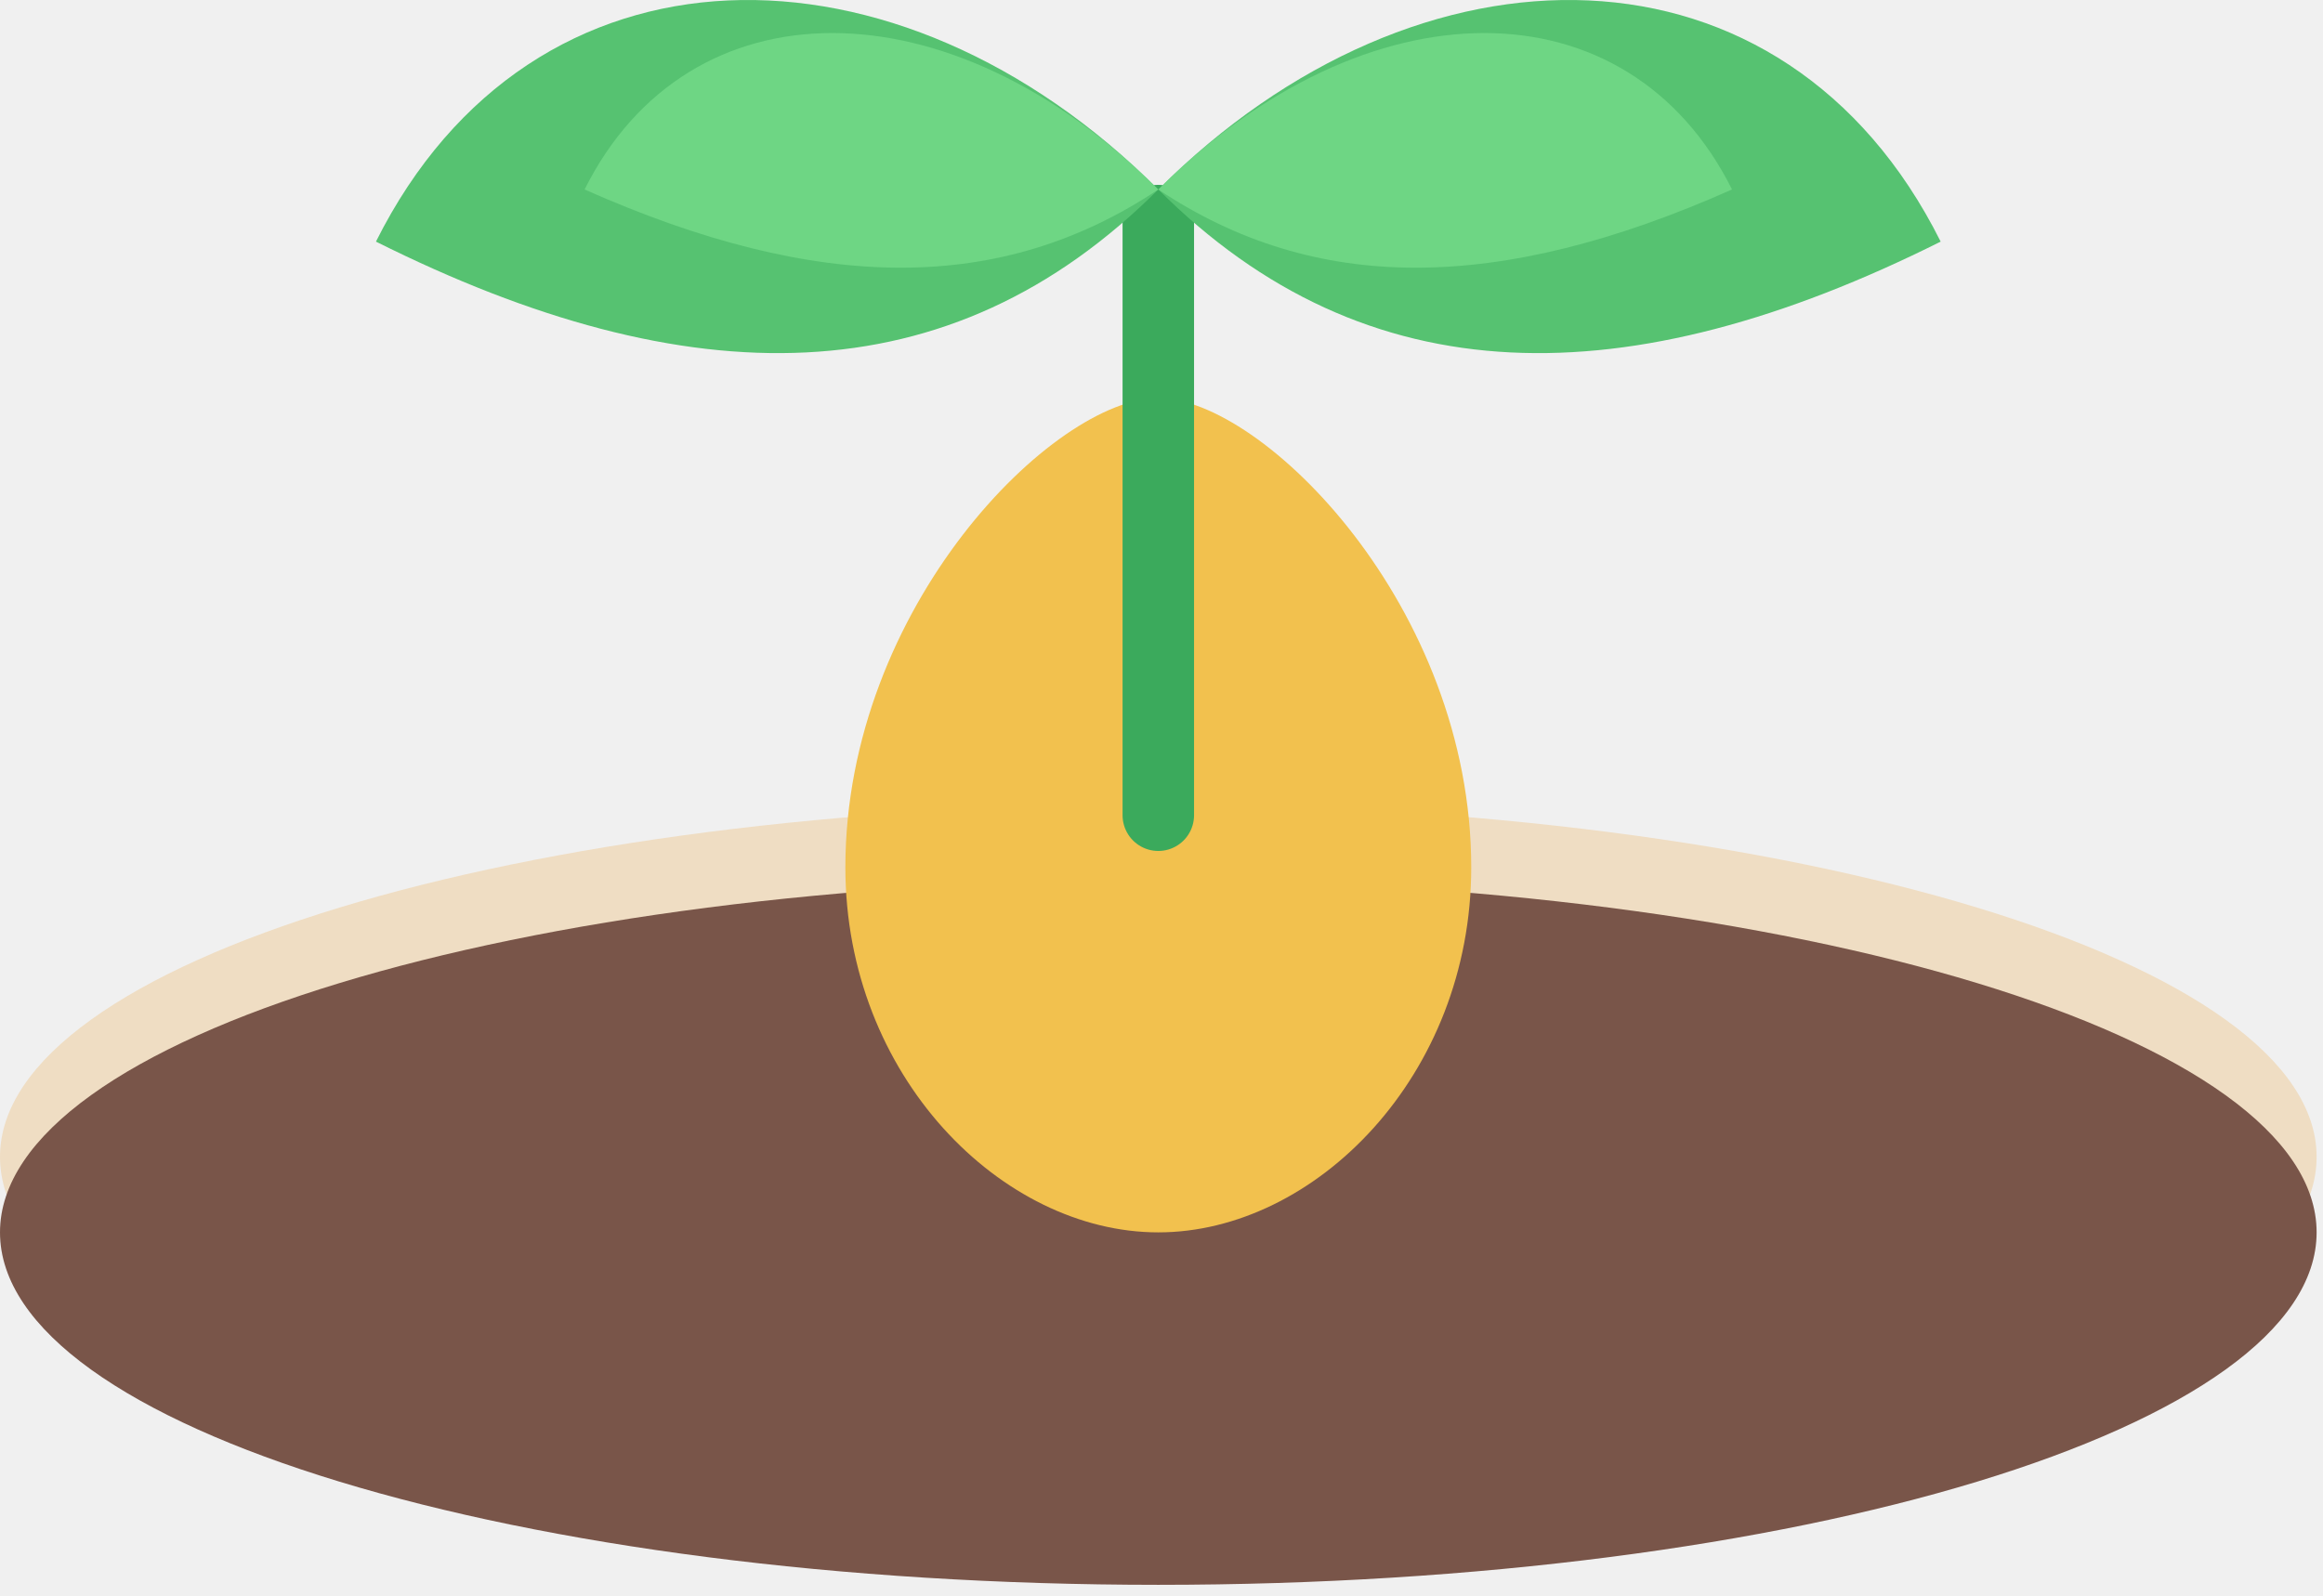
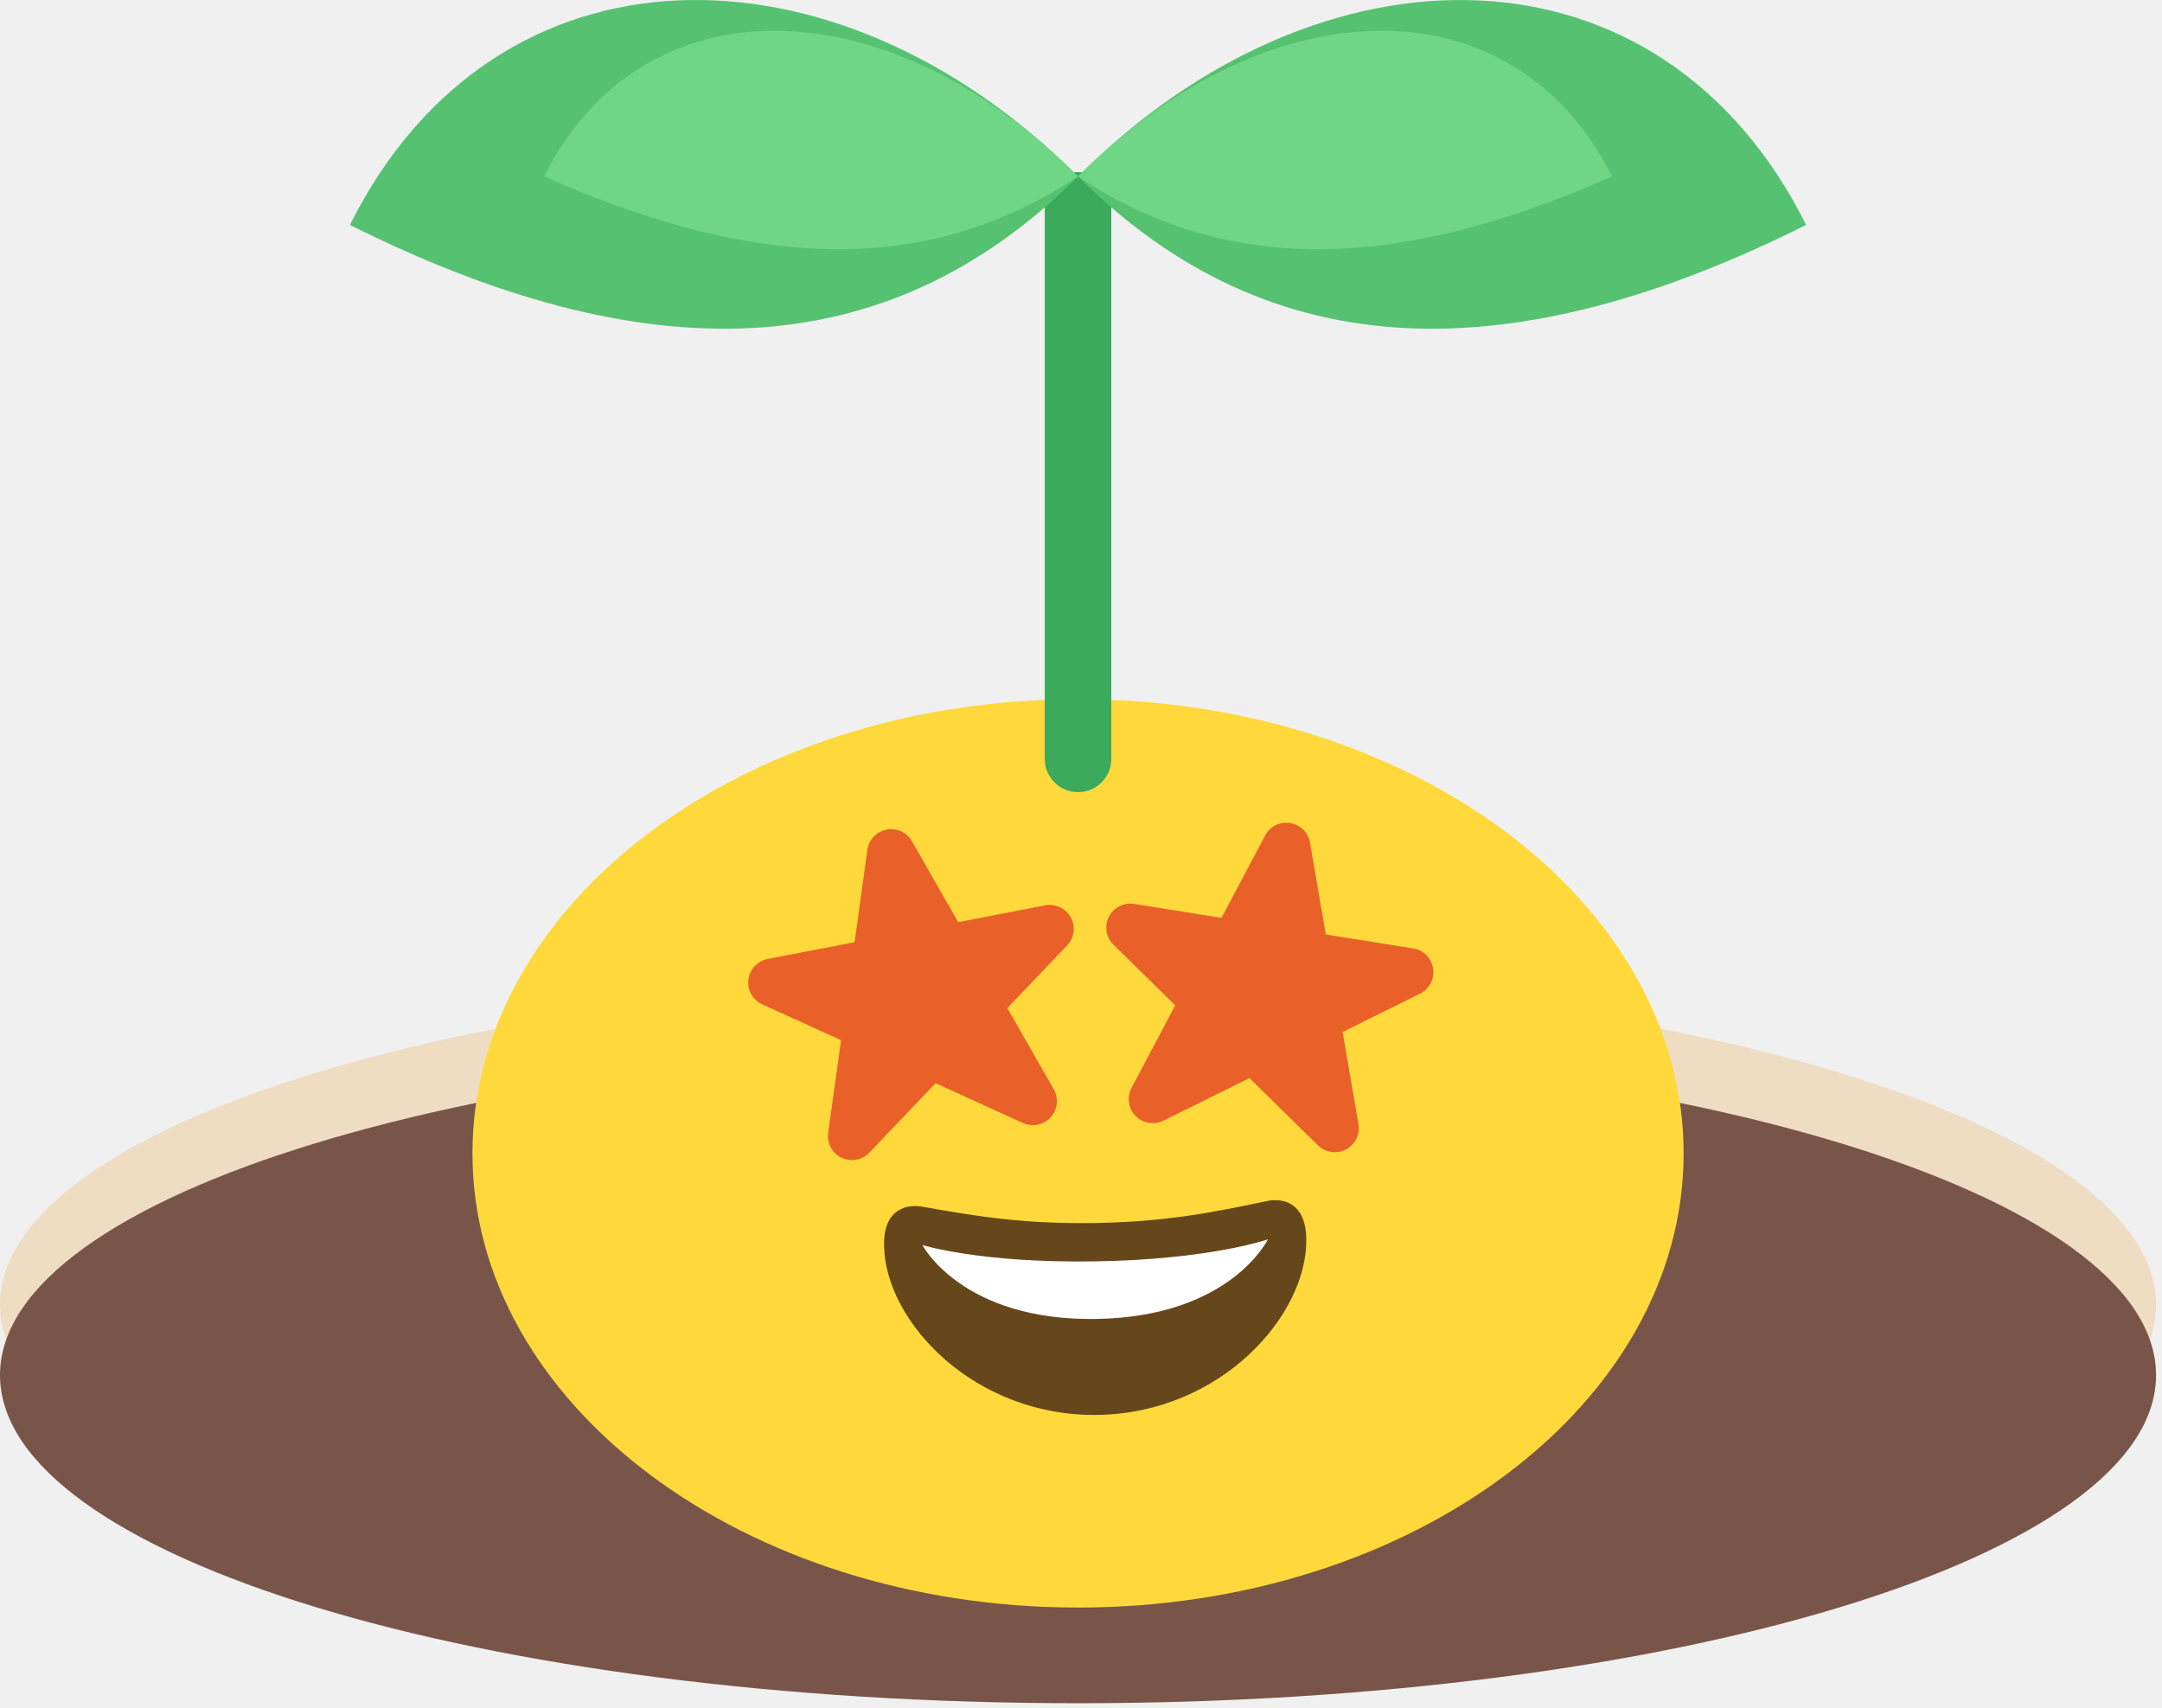
- <svg xmlns="http://www.w3.org/2000/svg" width="195" height="134" viewBox="0 0 195 134" fill="none">
-   <path d="M97.232 126.726C150.932 126.726 194.464 113.477 194.464 97.133C194.464 80.79 150.932 67.541 97.232 67.541C43.532 67.541 0 80.79 0 97.133C0 113.477 43.532 126.726 97.232 126.726Z" fill="#EFDDC3" />
-   <path d="M97.232 133.066C150.932 133.066 194.464 119.817 194.464 103.473C194.464 87.13 150.932 73.881 97.232 73.881C43.532 73.881 0 87.13 0 103.473C0 119.817 43.532 133.066 97.232 133.066Z" fill="#795549" />
-   <path d="M70.963 72.826C70.963 50.935 88.475 33.422 97.232 33.422C105.988 33.422 123.501 50.935 123.501 72.826C123.501 90.339 110.367 103.473 97.232 103.473C84.097 103.473 70.963 90.339 70.963 72.826Z" fill="#F2C14E" />
-   <path d="M97.232 33.422V64.069V33.422Z" fill="black" />
-   <path d="M97.232 33.422V64.069" stroke="#D6A63D" stroke-width="3" stroke-linecap="round" />
-   <path d="M97.232 68.449L97.232 18.52L97.232 68.449Z" fill="black" />
+ <svg xmlns="http://www.w3.org/2000/svg" width="195" height="154" viewBox="0 0 195 154" fill="none">
+   <path d="M97.232 147.28C150.932 147.28 194.464 134.031 194.464 117.688C194.464 101.344 150.932 88.095 97.232 88.095C43.532 88.095 0 101.344 0 117.688C0 134.031 43.532 147.28 97.232 147.28Z" fill="#EFDDC3" />
+   <path d="M97.232 153.62C150.932 153.62 194.464 140.371 194.464 124.027C194.464 107.684 150.932 94.435 97.232 94.435C43.532 94.435 0 107.684 0 124.027C0 140.371 43.532 153.62 97.232 153.62Z" fill="#795549" />
+   <path d="M42.612 104.025C42.612 126.65 67.066 144.99 97.232 144.99C127.398 144.99 151.853 126.65 151.853 104.025C151.853 81.401 127.398 63.06 97.232 63.06C67.066 63.06 42.612 81.401 42.612 104.025Z" fill="#FFD93C" />
+   <path d="M97.232 33.422V64.07Z" fill="black" />
+   <path d="M97.232 33.422V64.07" stroke="#D6A63D" stroke-width="3" stroke-linecap="round" />
+   <path d="M97.232 68.449L97.232 18.52Z" fill="black" />
  <path d="M97.232 68.449L97.232 18.52" stroke="#3BAA5C" stroke-width="6" stroke-linecap="round" />
  <path d="M97.232 15.908C75.341 -5.983 44.694 -5.983 31.559 20.287C57.828 33.421 79.719 33.421 97.232 15.908Z" fill="#56C271" />
-   <path d="M97.232 15.908C119.123 -5.983 149.771 -5.983 162.906 20.287C136.636 33.421 114.745 33.421 97.232 15.908Z" fill="#56C271" />
-   <path opacity="0.65" d="M97.232 15.909C79.719 -1.604 57.828 -1.604 49.072 15.909C68.773 24.666 84.097 24.666 97.232 15.909Z" fill="#7BE08F" />
-   <path opacity="0.65" d="M97.232 15.909C114.745 -1.604 136.636 -1.604 145.393 15.909C125.691 24.666 110.367 24.666 97.232 15.909Z" fill="#7BE08F" />
+   <path d="M97.232 15.908C119.124 -5.983 149.771 -5.983 162.906 20.287C136.636 33.421 114.745 33.421 97.232 15.908Z" fill="#56C271" />
+   <path opacity="0.65" d="M97.232 15.91C79.719 -1.603 57.828 -1.603 49.072 15.91C68.774 24.666 84.098 24.666 97.232 15.91Z" fill="#7BE08F" />
+   <path opacity="0.65" d="M97.232 15.91C114.745 -1.603 136.636 -1.603 145.393 15.91C125.691 24.666 110.367 24.666 97.232 15.91Z" fill="#7BE08F" />
+   <path d="M98.747 110.305C92.472 110.406 88.299 109.747 83.14 108.827C81.958 108.621 79.674 108.887 79.737 112.35C79.847 119.273 87.944 127.798 99.03 127.615C110.118 127.434 117.932 118.65 117.82 111.726C117.765 108.267 115.472 108.072 114.302 108.321C109.168 109.407 105.02 110.205 98.747 110.305Z" fill="#66471B" />
+   <path d="M83.194 112.292C83.194 112.292 88.416 113.937 98.804 113.767C109.188 113.599 114.355 111.782 114.355 111.782C114.355 111.782 111.007 118.762 98.885 118.959C86.769 119.161 83.194 112.292 83.194 112.292Z" fill="white" />
+   <path d="M94.266 81.656L86.424 83.174L82.254 75.876C81.794 75.069 80.871 74.65 79.966 74.826C79.052 75.004 78.358 75.739 78.234 76.65L77.078 84.981L69.237 86.494C68.316 86.675 67.613 87.43 67.501 88.364C67.392 89.3 67.897 90.201 68.752 90.588L75.86 93.819L74.694 102.17C74.567 103.102 75.053 104.01 75.899 104.418C76.211 104.569 76.544 104.637 76.873 104.634C77.443 104.625 77.999 104.392 78.408 103.964L84.387 97.697L92.267 101.287C93.123 101.671 94.131 101.47 94.766 100.772C95.395 100.08 95.506 99.059 95.043 98.242L90.855 90.92L96.245 85.276C96.896 84.595 97.03 83.573 96.584 82.743C96.126 81.919 95.185 81.482 94.266 81.656ZM102.292 81.526L110.175 82.784L114.107 75.356C114.54 74.538 115.449 74.084 116.363 74.232C117.274 74.378 117.998 75.089 118.154 76.002L119.579 84.286L127.465 85.544C128.397 85.691 129.12 86.428 129.259 87.357C129.402 88.288 128.927 89.202 128.08 89.62L121.094 93.079L122.524 101.39C122.681 102.313 122.229 103.237 121.397 103.673C121.088 103.836 120.757 103.917 120.428 103.922C119.861 103.93 119.297 103.718 118.873 103.301L112.692 97.236L104.93 101.077C104.089 101.492 103.074 101.319 102.421 100.647C101.767 99.975 101.622 98.955 102.058 98.124L106.002 90.672L100.431 85.208C99.76 84.551 99.591 83.532 100.014 82.684C100.444 81.844 101.365 81.38 102.292 81.526Z" fill="#E96028" />
</svg>
